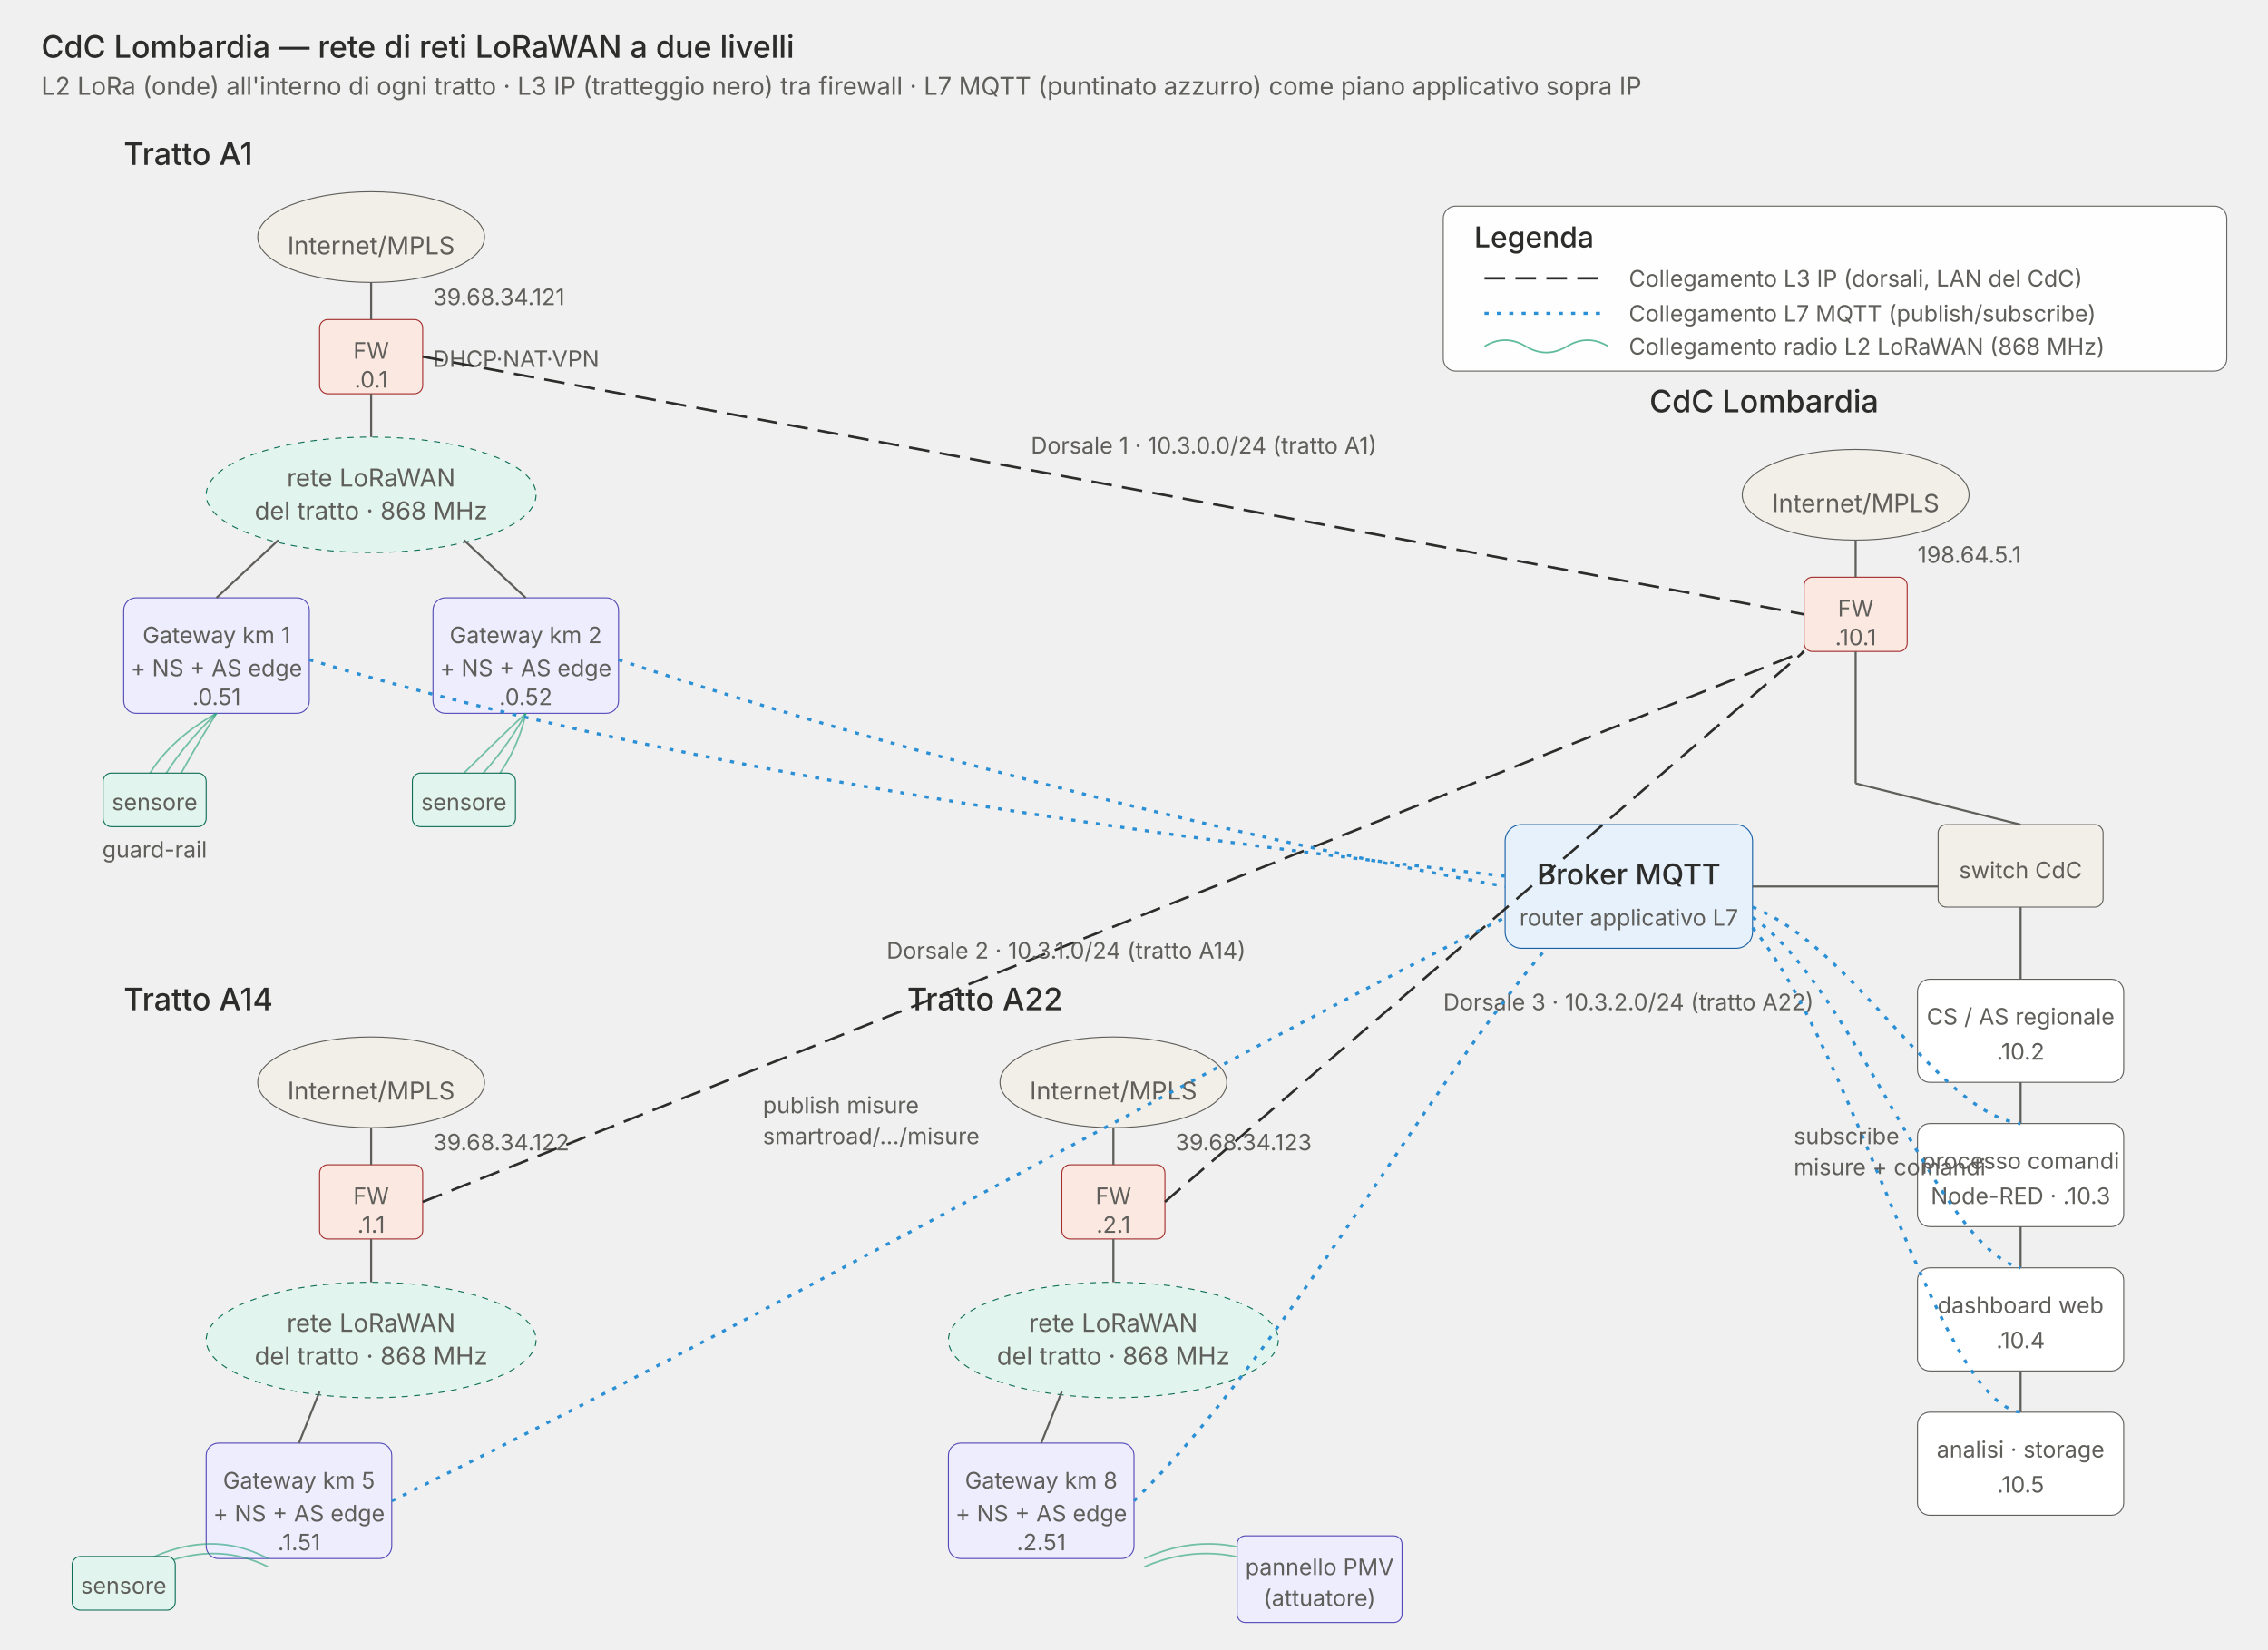
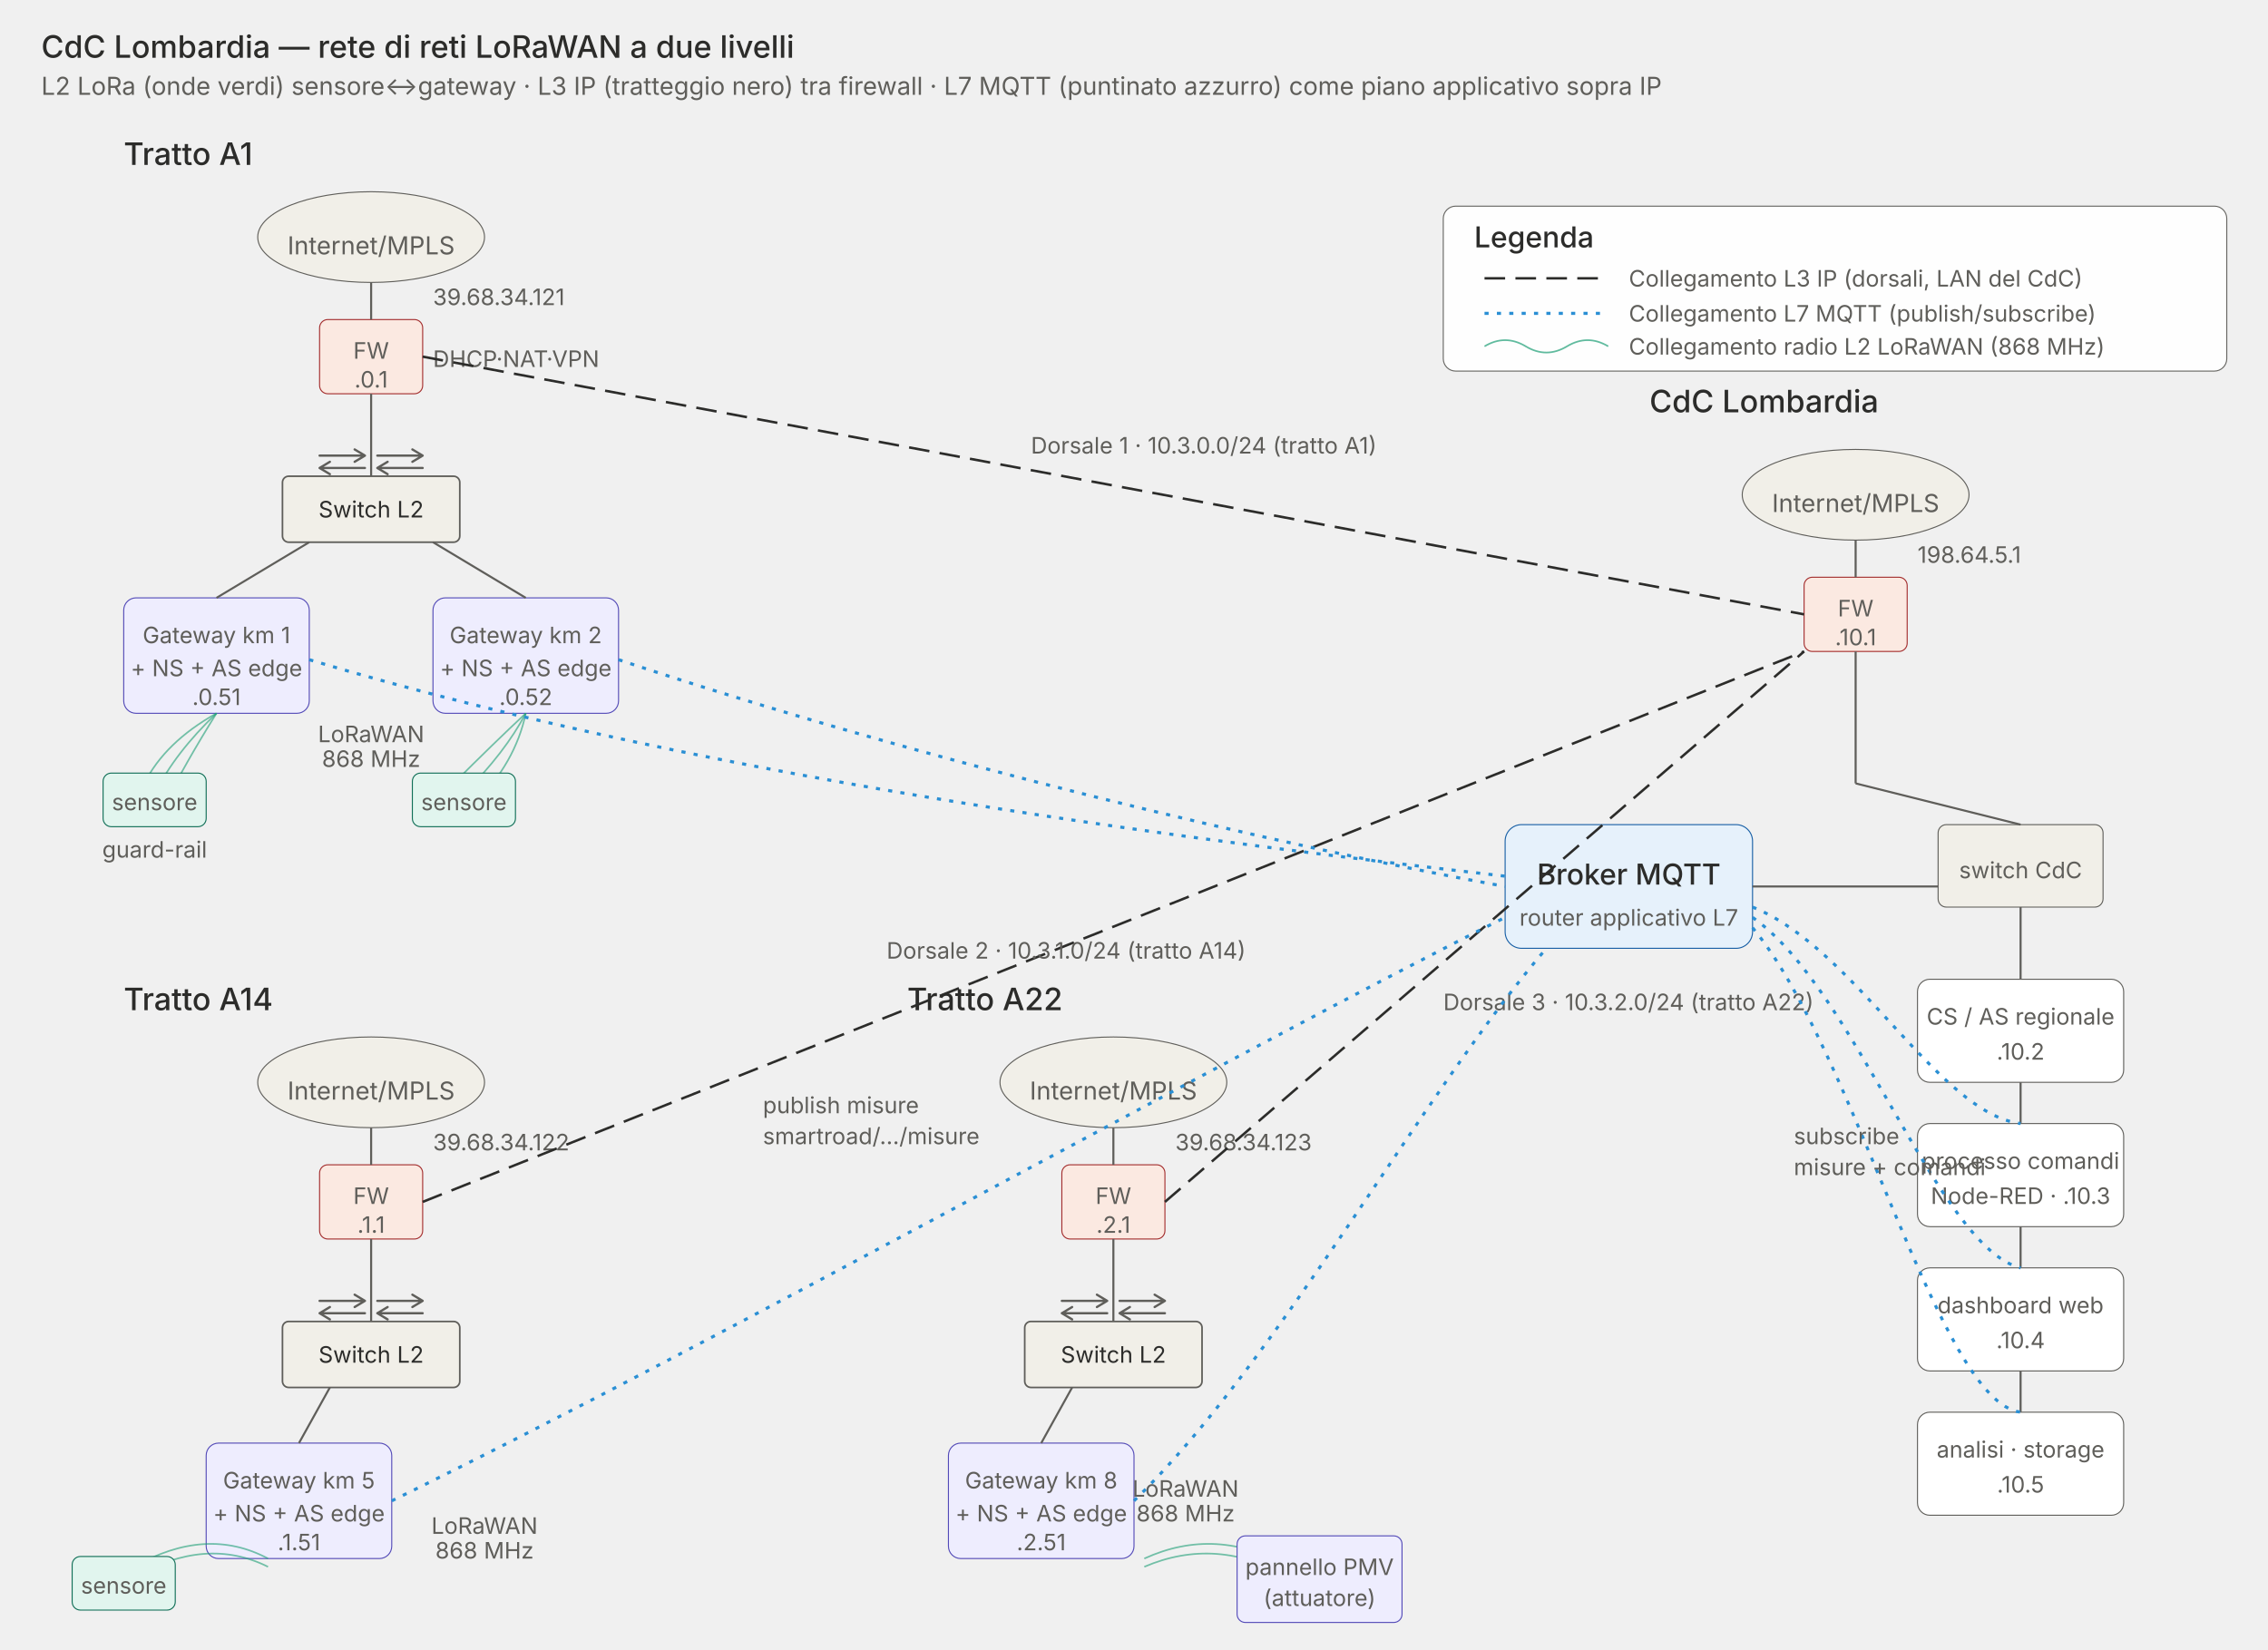
<svg xmlns="http://www.w3.org/2000/svg" width="100%" viewBox="0 0 1100 800" role="img" font-family="system-ui, -apple-system, 'Segoe UI', sans-serif">
  <defs>
    <style>
.t  { font-size: 14px; fill: #2C2C2A; }
.ts { font-size: 12px; fill: #5F5E5A; }
.th { font-size: 14px; font-weight: 500; fill: #2C2C2A; }
.tt { font-size: 11px; fill: #5F5E5A; }
.area-title { font-size: 15px; font-weight: 500; fill: #2C2C2A; }
</style>
  </defs>
  <text class="area-title" x="20" y="28">CdC Lombardia — rete di reti LoRaWAN a due livelli</text>
-   <text class="ts" x="20" y="46">L2 LoRa (onde) all'interno di ogni tratto · L3 IP (tratteggio nero) tra firewall · L7 MQTT (puntinato azzurro) come piano applicativo sopra IP</text>
+   <text class="ts" x="20" y="46">L2 LoRa (onde verdi) sensore↔gateway · L3 IP (tratteggio nero) tra firewall · L7 MQTT (puntinato azzurro) come piano applicativo sopra IP</text>
  <text class="area-title" x="60" y="80">Tratto A1</text>
  <ellipse cx="180" cy="115" rx="55" ry="22" fill="#F1EFE8" stroke="#5F5E5A" stroke-width="0.5" />
  <text class="ts" x="180" y="119" text-anchor="middle" dominant-baseline="central">Internet/MPLS</text>
  <rect x="155" y="155" width="50" height="36" rx="4" fill="#FBE9E1" stroke="#A32D2D" stroke-width="0.5" />
  <text class="tt" x="180" y="170" text-anchor="middle" dominant-baseline="central" fill="#A32D2D">FW</text>
  <text class="tt" x="180" y="184" text-anchor="middle" dominant-baseline="central" fill="#A32D2D">.0.1</text>
  <line x1="180" y1="137" x2="180" y2="155" stroke="#5F5E5A" stroke-width="1" />
  <text class="tt" x="210" y="148">39.68.34.121</text>
  <text class="tt" x="210" y="178">DHCP·NAT·VPN</text>
-   <ellipse cx="180" cy="240" rx="80" ry="28" fill="#E1F5EE" stroke="#0F6E56" stroke-width="0.5" stroke-dasharray="3 3" />
-   <text class="ts" x="180" y="236" text-anchor="middle" fill="#0F6E56">rete LoRaWAN</text>
-   <text class="ts" x="180" y="252" text-anchor="middle" fill="#0F6E56">del tratto · 868 MHz</text>
-   <line x1="180" y1="191" x2="180" y2="212" stroke="#5F5E5A" stroke-width="1" />
+   <g transform="translate(137,217)">
+     <rect x="0" y="14" width="86" height="32" rx="3" fill="#F1EFE8" stroke="#5F5E5A" stroke-width="0.8" />
+     <path d="M18 4 H40 M35 1 L40 4 L35 7" stroke="#5F5E5A" stroke-width="1.1" fill="none" stroke-linecap="round" stroke-linejoin="round" />
+     <path d="M40 10 H18 M23 7 L18 10 L23 13" stroke="#5F5E5A" stroke-width="1.1" fill="none" stroke-linecap="round" stroke-linejoin="round" />
+     <path d="M46 4 H68 M63 1 L68 4 L63 7" stroke="#5F5E5A" stroke-width="1.1" fill="none" stroke-linecap="round" stroke-linejoin="round" />
+     <path d="M68 10 H46 M51 7 L46 10 L51 13" stroke="#5F5E5A" stroke-width="1.1" fill="none" stroke-linecap="round" stroke-linejoin="round" />
+     <text x="43" y="34" text-anchor="middle" font-size="11" fill="#2C2C2A">Switch L2</text>
+   </g>
+   <line x1="180" y1="191" x2="180" y2="231" stroke="#5F5E5A" stroke-width="1" />
  <rect x="60" y="290" width="90" height="56" rx="6" fill="#EEEDFE" stroke="#534AB7" stroke-width="0.5" />
  <text class="tt" x="105" y="308" text-anchor="middle" dominant-baseline="central" fill="#3C3489">Gateway km 1</text>
  <text class="tt" x="105" y="324" text-anchor="middle" dominant-baseline="central" fill="#534AB7">+ NS + AS edge</text>
  <text class="tt" x="105" y="338" text-anchor="middle" dominant-baseline="central" fill="#534AB7">.0.51</text>
  <rect x="210" y="290" width="90" height="56" rx="6" fill="#EEEDFE" stroke="#534AB7" stroke-width="0.5" />
  <text class="tt" x="255" y="308" text-anchor="middle" dominant-baseline="central" fill="#3C3489">Gateway km 2</text>
  <text class="tt" x="255" y="324" text-anchor="middle" dominant-baseline="central" fill="#534AB7">+ NS + AS edge</text>
  <text class="tt" x="255" y="338" text-anchor="middle" dominant-baseline="central" fill="#534AB7">.0.52</text>
+   <line x1="105" y1="290" x2="150" y2="263" stroke="#5F5E5A" stroke-width="1" />
+   <line x1="255" y1="290" x2="210" y2="263" stroke="#5F5E5A" stroke-width="1" />
  <path d="M 70 380 Q 80 360 105 346" stroke="#1D9E75" stroke-width="0.8" fill="none" opacity="0.6" />
  <path d="M 75 385 Q 85 365 105 346" stroke="#1D9E75" stroke-width="0.8" fill="none" opacity="0.6" />
  <path d="M 80 390 Q 90 370 105 346" stroke="#1D9E75" stroke-width="0.8" fill="none" opacity="0.6" />
  <rect x="50" y="375" width="50" height="26" rx="4" fill="#E1F5EE" stroke="#0F6E56" stroke-width="0.5" />
  <text class="tt" x="75" y="389" text-anchor="middle" dominant-baseline="central" fill="#0F6E56">sensore</text>
  <text class="tt" x="75" y="416" text-anchor="middle" fill="#5F5E5A">guard-rail</text>
  <path d="M 220 380 Q 240 360 255 346" stroke="#1D9E75" stroke-width="0.8" fill="none" opacity="0.6" />
  <path d="M 225 385 Q 245 365 255 346" stroke="#1D9E75" stroke-width="0.8" fill="none" opacity="0.6" />
  <path d="M 230 390 Q 250 370 255 346" stroke="#1D9E75" stroke-width="0.8" fill="none" opacity="0.6" />
  <rect x="200" y="375" width="50" height="26" rx="4" fill="#E1F5EE" stroke="#0F6E56" stroke-width="0.5" />
  <text class="tt" x="225" y="389" text-anchor="middle" dominant-baseline="central" fill="#0F6E56">sensore</text>
-   <line x1="105" y1="290" x2="135" y2="262" stroke="#5F5E5A" stroke-width="1" />
-   <line x1="255" y1="290" x2="225" y2="262" stroke="#5F5E5A" stroke-width="1" />
+   <text class="tt" x="180" y="360" text-anchor="middle" fill="#0F6E56">LoRaWAN</text>
+   <text class="tt" x="180" y="372" text-anchor="middle" fill="#0F6E56">868 MHz</text>
  <text class="area-title" x="60" y="490">Tratto A14</text>
  <ellipse cx="180" cy="525" rx="55" ry="22" fill="#F1EFE8" stroke="#5F5E5A" stroke-width="0.5" />
  <text class="ts" x="180" y="529" text-anchor="middle" dominant-baseline="central">Internet/MPLS</text>
  <rect x="155" y="565" width="50" height="36" rx="4" fill="#FBE9E1" stroke="#A32D2D" stroke-width="0.5" />
  <text class="tt" x="180" y="580" text-anchor="middle" dominant-baseline="central" fill="#A32D2D">FW</text>
  <text class="tt" x="180" y="594" text-anchor="middle" dominant-baseline="central" fill="#A32D2D">.1.1</text>
  <line x1="180" y1="547" x2="180" y2="565" stroke="#5F5E5A" stroke-width="1" />
  <text class="tt" x="210" y="558">39.68.34.122</text>
-   <ellipse cx="180" cy="650" rx="80" ry="28" fill="#E1F5EE" stroke="#0F6E56" stroke-width="0.5" stroke-dasharray="3 3" />
-   <text class="ts" x="180" y="646" text-anchor="middle" fill="#0F6E56">rete LoRaWAN</text>
-   <text class="ts" x="180" y="662" text-anchor="middle" fill="#0F6E56">del tratto · 868 MHz</text>
-   <line x1="180" y1="601" x2="180" y2="622" stroke="#5F5E5A" stroke-width="1" />
+   <g transform="translate(137,627)">
+     <rect x="0" y="14" width="86" height="32" rx="3" fill="#F1EFE8" stroke="#5F5E5A" stroke-width="0.8" />
+     <path d="M18 4 H40 M35 1 L40 4 L35 7" stroke="#5F5E5A" stroke-width="1.1" fill="none" stroke-linecap="round" stroke-linejoin="round" />
+     <path d="M40 10 H18 M23 7 L18 10 L23 13" stroke="#5F5E5A" stroke-width="1.1" fill="none" stroke-linecap="round" stroke-linejoin="round" />
+     <path d="M46 4 H68 M63 1 L68 4 L63 7" stroke="#5F5E5A" stroke-width="1.1" fill="none" stroke-linecap="round" stroke-linejoin="round" />
+     <path d="M68 10 H46 M51 7 L46 10 L51 13" stroke="#5F5E5A" stroke-width="1.1" fill="none" stroke-linecap="round" stroke-linejoin="round" />
+     <text x="43" y="34" text-anchor="middle" font-size="11" fill="#2C2C2A">Switch L2</text>
+   </g>
+   <line x1="180" y1="601" x2="180" y2="641" stroke="#5F5E5A" stroke-width="1" />
  <rect x="100" y="700" width="90" height="56" rx="6" fill="#EEEDFE" stroke="#534AB7" stroke-width="0.5" />
  <text class="tt" x="145" y="718" text-anchor="middle" dominant-baseline="central" fill="#3C3489">Gateway km 5</text>
  <text class="tt" x="145" y="734" text-anchor="middle" dominant-baseline="central" fill="#534AB7">+ NS + AS edge</text>
  <text class="tt" x="145" y="748" text-anchor="middle" dominant-baseline="central" fill="#534AB7">.1.51</text>
-   <line x1="145" y1="700" x2="155" y2="675" stroke="#5F5E5A" stroke-width="1" />
+   <line x1="145" y1="700" x2="160" y2="673" stroke="#5F5E5A" stroke-width="1" />
  <path d="M 65 760 Q 100 740 130 756" stroke="#1D9E75" stroke-width="0.8" fill="none" opacity="0.6" />
  <path d="M 65 765 Q 100 745 130 760" stroke="#1D9E75" stroke-width="0.8" fill="none" opacity="0.6" />
  <rect x="35" y="755" width="50" height="26" rx="4" fill="#E1F5EE" stroke="#0F6E56" stroke-width="0.5" />
  <text class="tt" x="60" y="769" text-anchor="middle" dominant-baseline="central" fill="#0F6E56">sensore</text>
+   <text class="tt" x="235" y="744" text-anchor="middle" fill="#0F6E56">LoRaWAN</text>
+   <text class="tt" x="235" y="756" text-anchor="middle" fill="#0F6E56">868 MHz</text>
  <text class="area-title" x="440" y="490">Tratto A22</text>
  <ellipse cx="540" cy="525" rx="55" ry="22" fill="#F1EFE8" stroke="#5F5E5A" stroke-width="0.5" />
  <text class="ts" x="540" y="529" text-anchor="middle" dominant-baseline="central">Internet/MPLS</text>
  <rect x="515" y="565" width="50" height="36" rx="4" fill="#FBE9E1" stroke="#A32D2D" stroke-width="0.5" />
  <text class="tt" x="540" y="580" text-anchor="middle" dominant-baseline="central" fill="#A32D2D">FW</text>
  <text class="tt" x="540" y="594" text-anchor="middle" dominant-baseline="central" fill="#A32D2D">.2.1</text>
  <line x1="540" y1="547" x2="540" y2="565" stroke="#5F5E5A" stroke-width="1" />
  <text class="tt" x="570" y="558">39.68.34.123</text>
-   <ellipse cx="540" cy="650" rx="80" ry="28" fill="#E1F5EE" stroke="#0F6E56" stroke-width="0.5" stroke-dasharray="3 3" />
-   <text class="ts" x="540" y="646" text-anchor="middle" fill="#0F6E56">rete LoRaWAN</text>
-   <text class="ts" x="540" y="662" text-anchor="middle" fill="#0F6E56">del tratto · 868 MHz</text>
-   <line x1="540" y1="601" x2="540" y2="622" stroke="#5F5E5A" stroke-width="1" />
+   <g transform="translate(497,627)">
+     <rect x="0" y="14" width="86" height="32" rx="3" fill="#F1EFE8" stroke="#5F5E5A" stroke-width="0.8" />
+     <path d="M18 4 H40 M35 1 L40 4 L35 7" stroke="#5F5E5A" stroke-width="1.1" fill="none" stroke-linecap="round" stroke-linejoin="round" />
+     <path d="M40 10 H18 M23 7 L18 10 L23 13" stroke="#5F5E5A" stroke-width="1.1" fill="none" stroke-linecap="round" stroke-linejoin="round" />
+     <path d="M46 4 H68 M63 1 L68 4 L63 7" stroke="#5F5E5A" stroke-width="1.1" fill="none" stroke-linecap="round" stroke-linejoin="round" />
+     <path d="M68 10 H46 M51 7 L46 10 L51 13" stroke="#5F5E5A" stroke-width="1.1" fill="none" stroke-linecap="round" stroke-linejoin="round" />
+     <text x="43" y="34" text-anchor="middle" font-size="11" fill="#2C2C2A">Switch L2</text>
+   </g>
+   <line x1="540" y1="601" x2="540" y2="641" stroke="#5F5E5A" stroke-width="1" />
  <rect x="460" y="700" width="90" height="56" rx="6" fill="#EEEDFE" stroke="#534AB7" stroke-width="0.5" />
  <text class="tt" x="505" y="718" text-anchor="middle" dominant-baseline="central" fill="#3C3489">Gateway km 8</text>
  <text class="tt" x="505" y="734" text-anchor="middle" dominant-baseline="central" fill="#534AB7">+ NS + AS edge</text>
  <text class="tt" x="505" y="748" text-anchor="middle" dominant-baseline="central" fill="#534AB7">.2.51</text>
-   <line x1="505" y1="700" x2="515" y2="675" stroke="#5F5E5A" stroke-width="1" />
+   <line x1="505" y1="700" x2="520" y2="673" stroke="#5F5E5A" stroke-width="1" />
  <path d="M 625 760 Q 590 740 555 756" stroke="#1D9E75" stroke-width="0.8" fill="none" opacity="0.6" />
  <path d="M 625 765 Q 590 745 555 760" stroke="#1D9E75" stroke-width="0.8" fill="none" opacity="0.6" />
  <rect x="600" y="745" width="80" height="42" rx="4" fill="#EEEDFE" stroke="#534AB7" stroke-width="0.5" />
  <text class="tt" x="640" y="760" text-anchor="middle" dominant-baseline="central" fill="#3C3489">pannello PMV</text>
  <text class="tt" x="640" y="775" text-anchor="middle" dominant-baseline="central" fill="#534AB7">(attuatore)</text>
+   <text class="tt" x="575" y="726" text-anchor="middle" fill="#0F6E56">LoRaWAN</text>
+   <text class="tt" x="575" y="738" text-anchor="middle" fill="#0F6E56">868 MHz</text>
  <text class="area-title" x="800" y="200">CdC Lombardia</text>
  <ellipse cx="900" cy="240" rx="55" ry="22" fill="#F1EFE8" stroke="#5F5E5A" stroke-width="0.5" />
  <text class="ts" x="900" y="244" text-anchor="middle" dominant-baseline="central">Internet/MPLS</text>
  <rect x="875" y="280" width="50" height="36" rx="4" fill="#FBE9E1" stroke="#A32D2D" stroke-width="0.5" />
  <text class="tt" x="900" y="295" text-anchor="middle" dominant-baseline="central" fill="#A32D2D">FW</text>
  <text class="tt" x="900" y="309" text-anchor="middle" dominant-baseline="central" fill="#A32D2D">.10.1</text>
  <line x1="900" y1="262" x2="900" y2="280" stroke="#5F5E5A" stroke-width="1" />
  <text class="tt" x="930" y="273">198.64.5.1</text>
  <rect x="730" y="400" width="120" height="60" rx="8" fill="#E6F1FB" stroke="#185FA5" stroke-width="0.5" />
  <text class="th" x="790" y="424" text-anchor="middle" dominant-baseline="central" fill="#0C447C">Broker MQTT</text>
  <text class="tt" x="790" y="445" text-anchor="middle" dominant-baseline="central" fill="#185FA5">router applicativo L7</text>
  <rect x="940" y="400" width="80" height="40" rx="4" fill="#F1EFE8" stroke="#5F5E5A" stroke-width="0.5" />
  <text class="tt" x="980" y="422" text-anchor="middle" dominant-baseline="central">switch CdC</text>
  <line x1="900" y1="316" x2="900" y2="380" stroke="#5F5E5A" stroke-width="1" />
  <line x1="900" y1="380" x2="980" y2="400" stroke="#5F5E5A" stroke-width="1" />
  <rect x="930" y="475" width="100" height="50" rx="6" fill="#FFFFFF" stroke="#5F5E5A" stroke-width="0.5" />
  <text class="tt" x="980" y="493" text-anchor="middle" dominant-baseline="central">CS / AS regionale</text>
  <text class="tt" x="980" y="510" text-anchor="middle" dominant-baseline="central" fill="#5F5E5A">.10.2</text>
  <line x1="980" y1="440" x2="980" y2="475" stroke="#5F5E5A" stroke-width="1" />
  <rect x="930" y="545" width="100" height="50" rx="6" fill="#FFFFFF" stroke="#5F5E5A" stroke-width="0.5" />
  <text class="tt" x="980" y="563" text-anchor="middle" dominant-baseline="central">processo comandi</text>
  <text class="tt" x="980" y="580" text-anchor="middle" dominant-baseline="central" fill="#5F5E5A">Node-RED · .10.3</text>
  <line x1="980" y1="525" x2="980" y2="545" stroke="#5F5E5A" stroke-width="1" />
  <rect x="930" y="615" width="100" height="50" rx="6" fill="#FFFFFF" stroke="#5F5E5A" stroke-width="0.5" />
  <text class="tt" x="980" y="633" text-anchor="middle" dominant-baseline="central">dashboard web</text>
  <text class="tt" x="980" y="650" text-anchor="middle" dominant-baseline="central" fill="#5F5E5A">.10.4</text>
  <line x1="980" y1="595" x2="980" y2="615" stroke="#5F5E5A" stroke-width="1" />
  <rect x="930" y="685" width="100" height="50" rx="6" fill="#FFFFFF" stroke="#5F5E5A" stroke-width="0.5" />
  <text class="tt" x="980" y="703" text-anchor="middle" dominant-baseline="central">analisi · storage</text>
  <text class="tt" x="980" y="720" text-anchor="middle" dominant-baseline="central" fill="#5F5E5A">.10.5</text>
  <line x1="980" y1="665" x2="980" y2="685" stroke="#5F5E5A" stroke-width="1" />
  <line x1="850" y1="430" x2="940" y2="430" stroke="#5F5E5A" stroke-width="1" />
  <line x1="205" y1="173" x2="875" y2="298" stroke="#2C2C2A" stroke-width="1.2" stroke-dasharray="10 5" />
  <text class="tt" x="500" y="220">Dorsale 1 · 10.3.0.0/24 (tratto A1)</text>
  <line x1="205" y1="583" x2="875" y2="316" stroke="#2C2C2A" stroke-width="1.2" stroke-dasharray="10 5" />
  <text class="tt" x="430" y="465">Dorsale 2 · 10.3.1.0/24 (tratto A14)</text>
  <line x1="565" y1="583" x2="875" y2="316" stroke="#2C2C2A" stroke-width="1.2" stroke-dasharray="10 5" />
  <text class="tt" x="700" y="490">Dorsale 3 · 10.3.2.0/24 (tratto A22)</text>
  <path d="M 150 320 C 350 380, 600 410, 730 425" stroke="#2A8FD4" stroke-width="1.5" fill="none" stroke-dasharray="2 4" />
  <path d="M 300 320 C 450 370, 620 410, 730 430" stroke="#2A8FD4" stroke-width="1.5" fill="none" stroke-dasharray="2 4" />
  <path d="M 190 728 C 350 650, 600 510, 730 445" stroke="#2A8FD4" stroke-width="1.5" fill="none" stroke-dasharray="2 4" />
  <path d="M 550 728 C 620 660, 690 530, 750 460" stroke="#2A8FD4" stroke-width="1.5" fill="none" stroke-dasharray="2 4" />
  <path d="M 850 440 C 900 460, 940 540, 980 545" stroke="#2A8FD4" stroke-width="1.5" fill="none" stroke-dasharray="2 4" />
  <path d="M 850 445 C 900 480, 940 605, 980 615" stroke="#2A8FD4" stroke-width="1.5" fill="none" stroke-dasharray="2 4" />
  <path d="M 850 450 C 900 510, 940 680, 980 685" stroke="#2A8FD4" stroke-width="1.5" fill="none" stroke-dasharray="2 4" />
  <text class="tt" x="370" y="540" fill="#2A8FD4">publish misure</text>
  <text class="tt" x="370" y="555" fill="#2A8FD4">smartroad/.../misure</text>
  <text class="tt" x="870" y="555" fill="#2A8FD4">subscribe</text>
  <text class="tt" x="870" y="570" fill="#2A8FD4">misure + comandi</text>
  <rect x="700" y="100" width="380" height="80" rx="6" fill="#FFFFFF" stroke="#5F5E5A" stroke-width="0.5" opacity="0.95" />
  <text class="th" x="715" y="120">Legenda</text>
  <line x1="720" y1="135" x2="780" y2="135" stroke="#2C2C2A" stroke-width="1.2" stroke-dasharray="10 5" />
  <text class="tt" x="790" y="139">Collegamento L3 IP (dorsali, LAN del CdC)</text>
  <line x1="720" y1="152" x2="780" y2="152" stroke="#2A8FD4" stroke-width="1.5" stroke-dasharray="2 4" />
  <text class="tt" x="790" y="156">Collegamento L7 MQTT (publish/subscribe)</text>
  <path d="M 720 168 Q 730 162 740 168 Q 750 174 760 168 Q 770 162 780 168" stroke="#1D9E75" stroke-width="0.8" fill="none" opacity="0.7" />
  <text class="tt" x="790" y="172">Collegamento radio L2 LoRaWAN (868 MHz)</text>
</svg>
